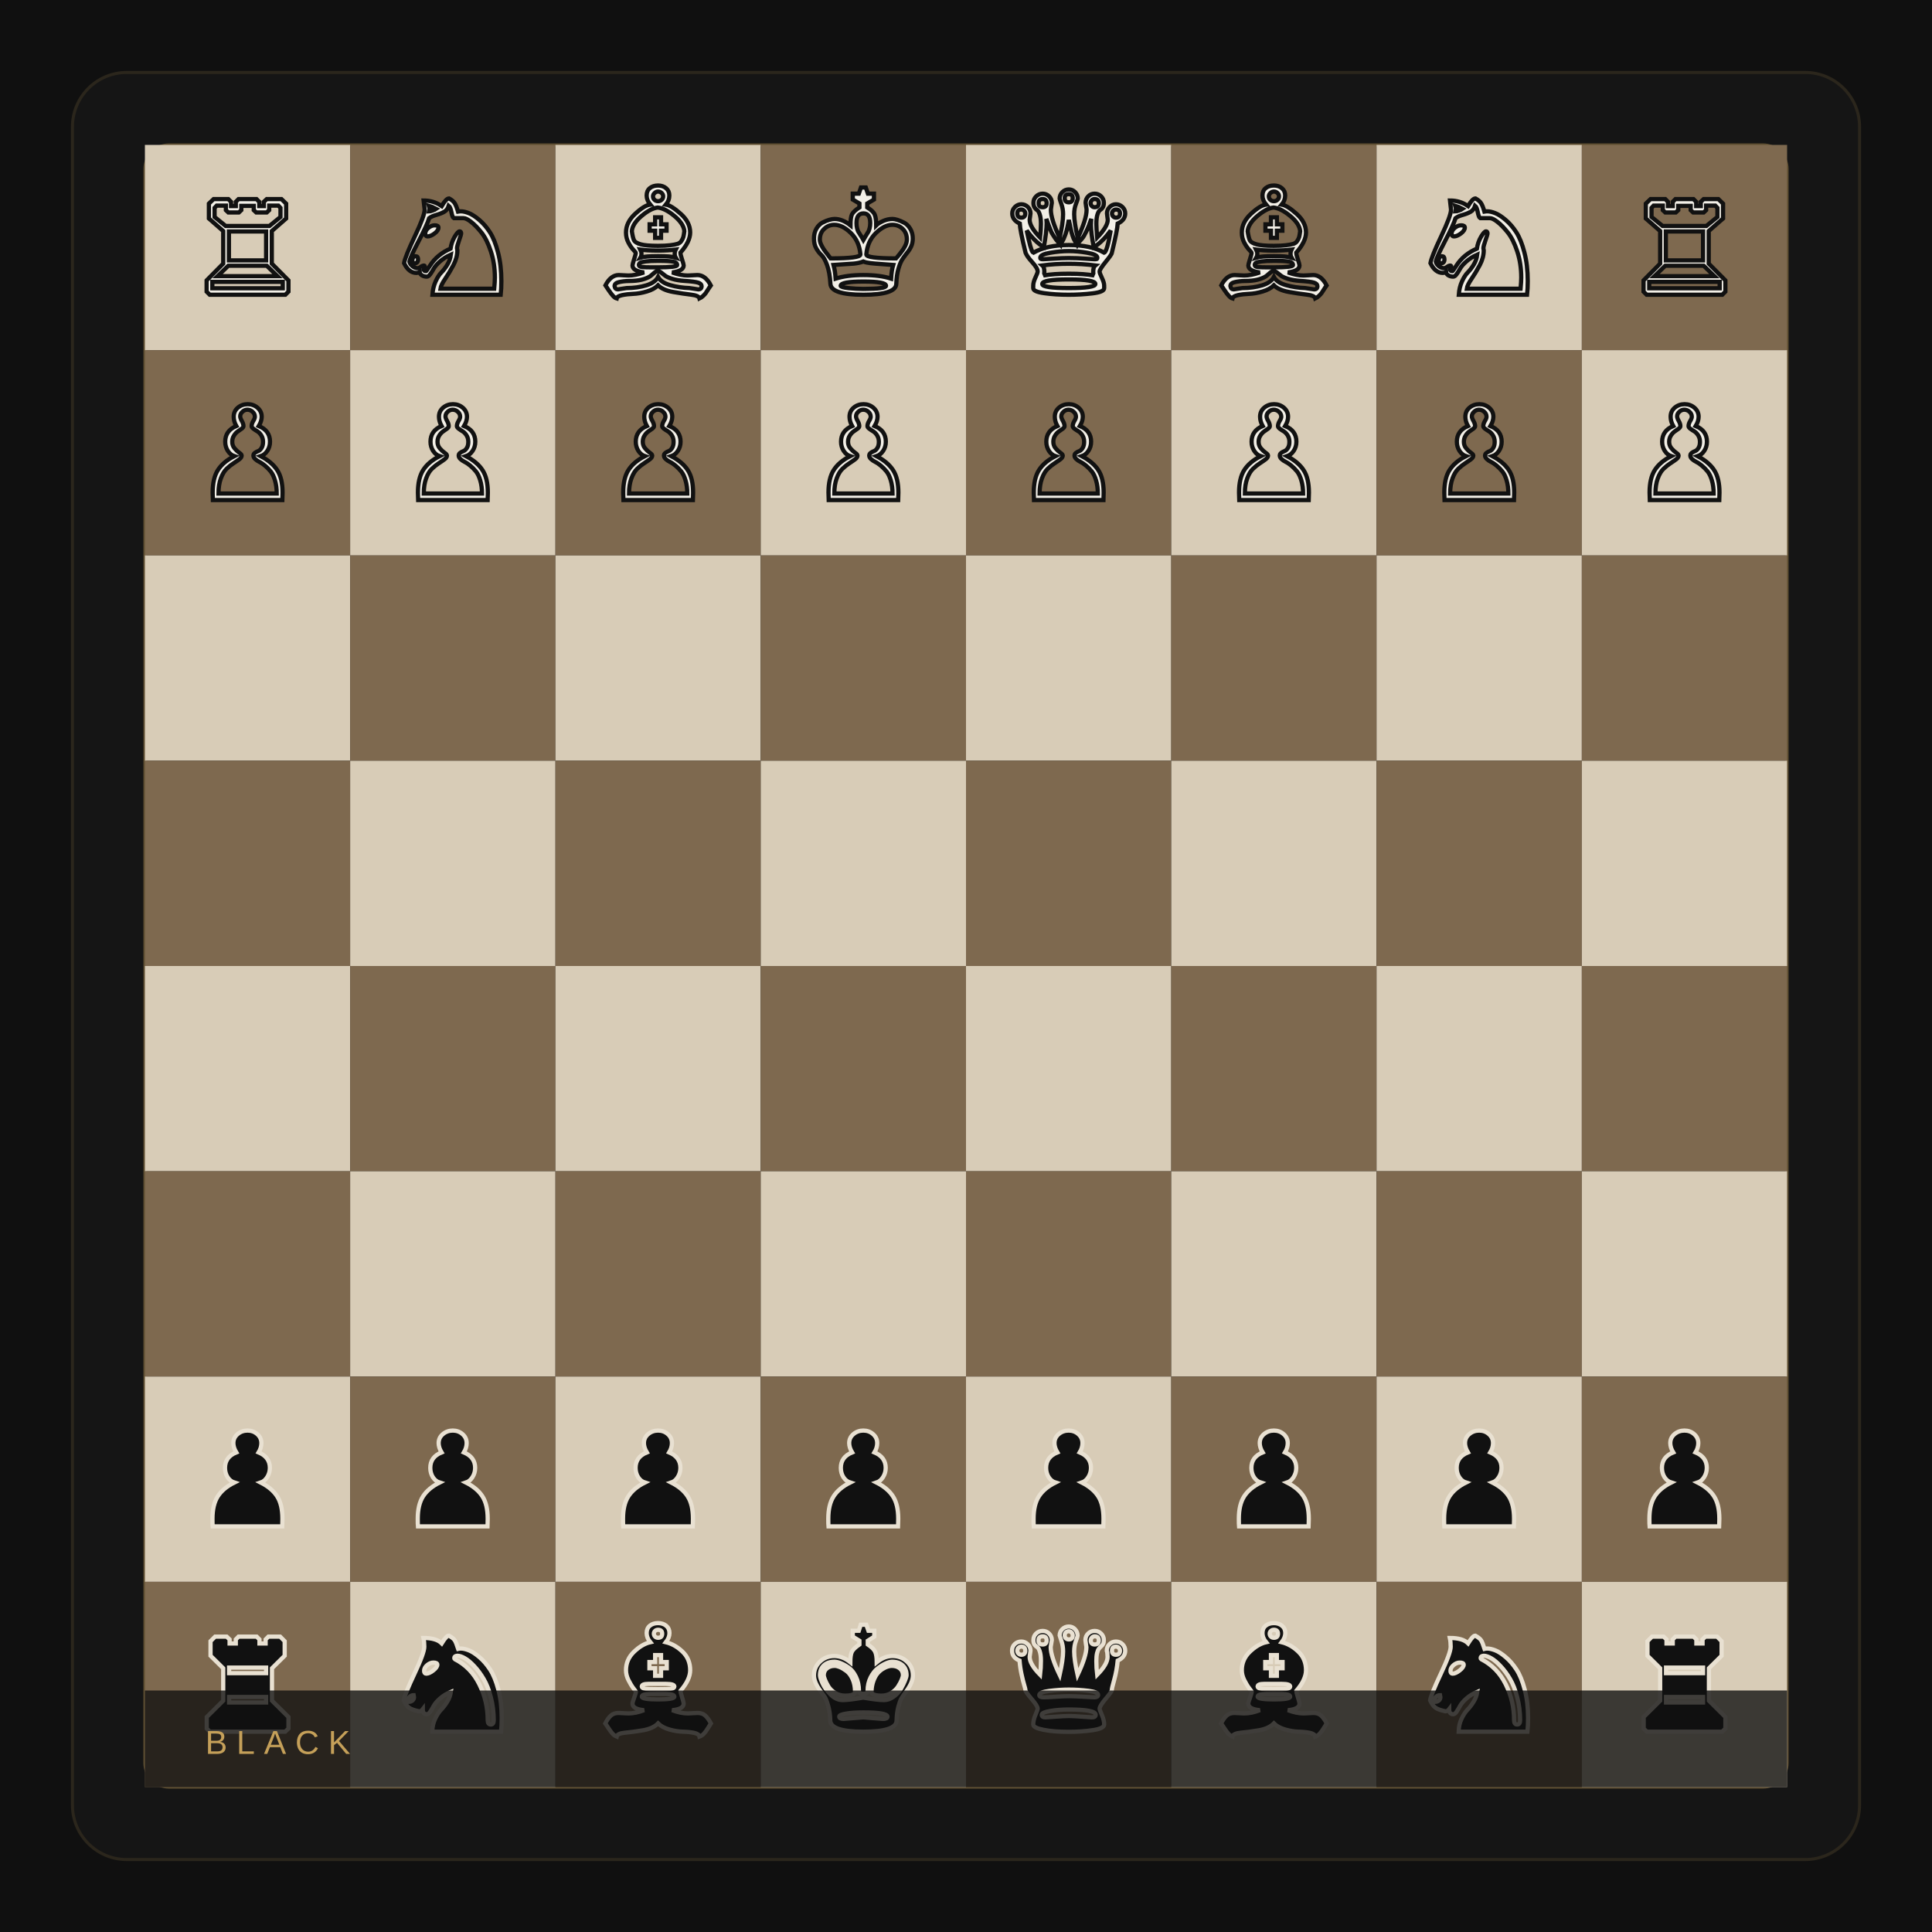
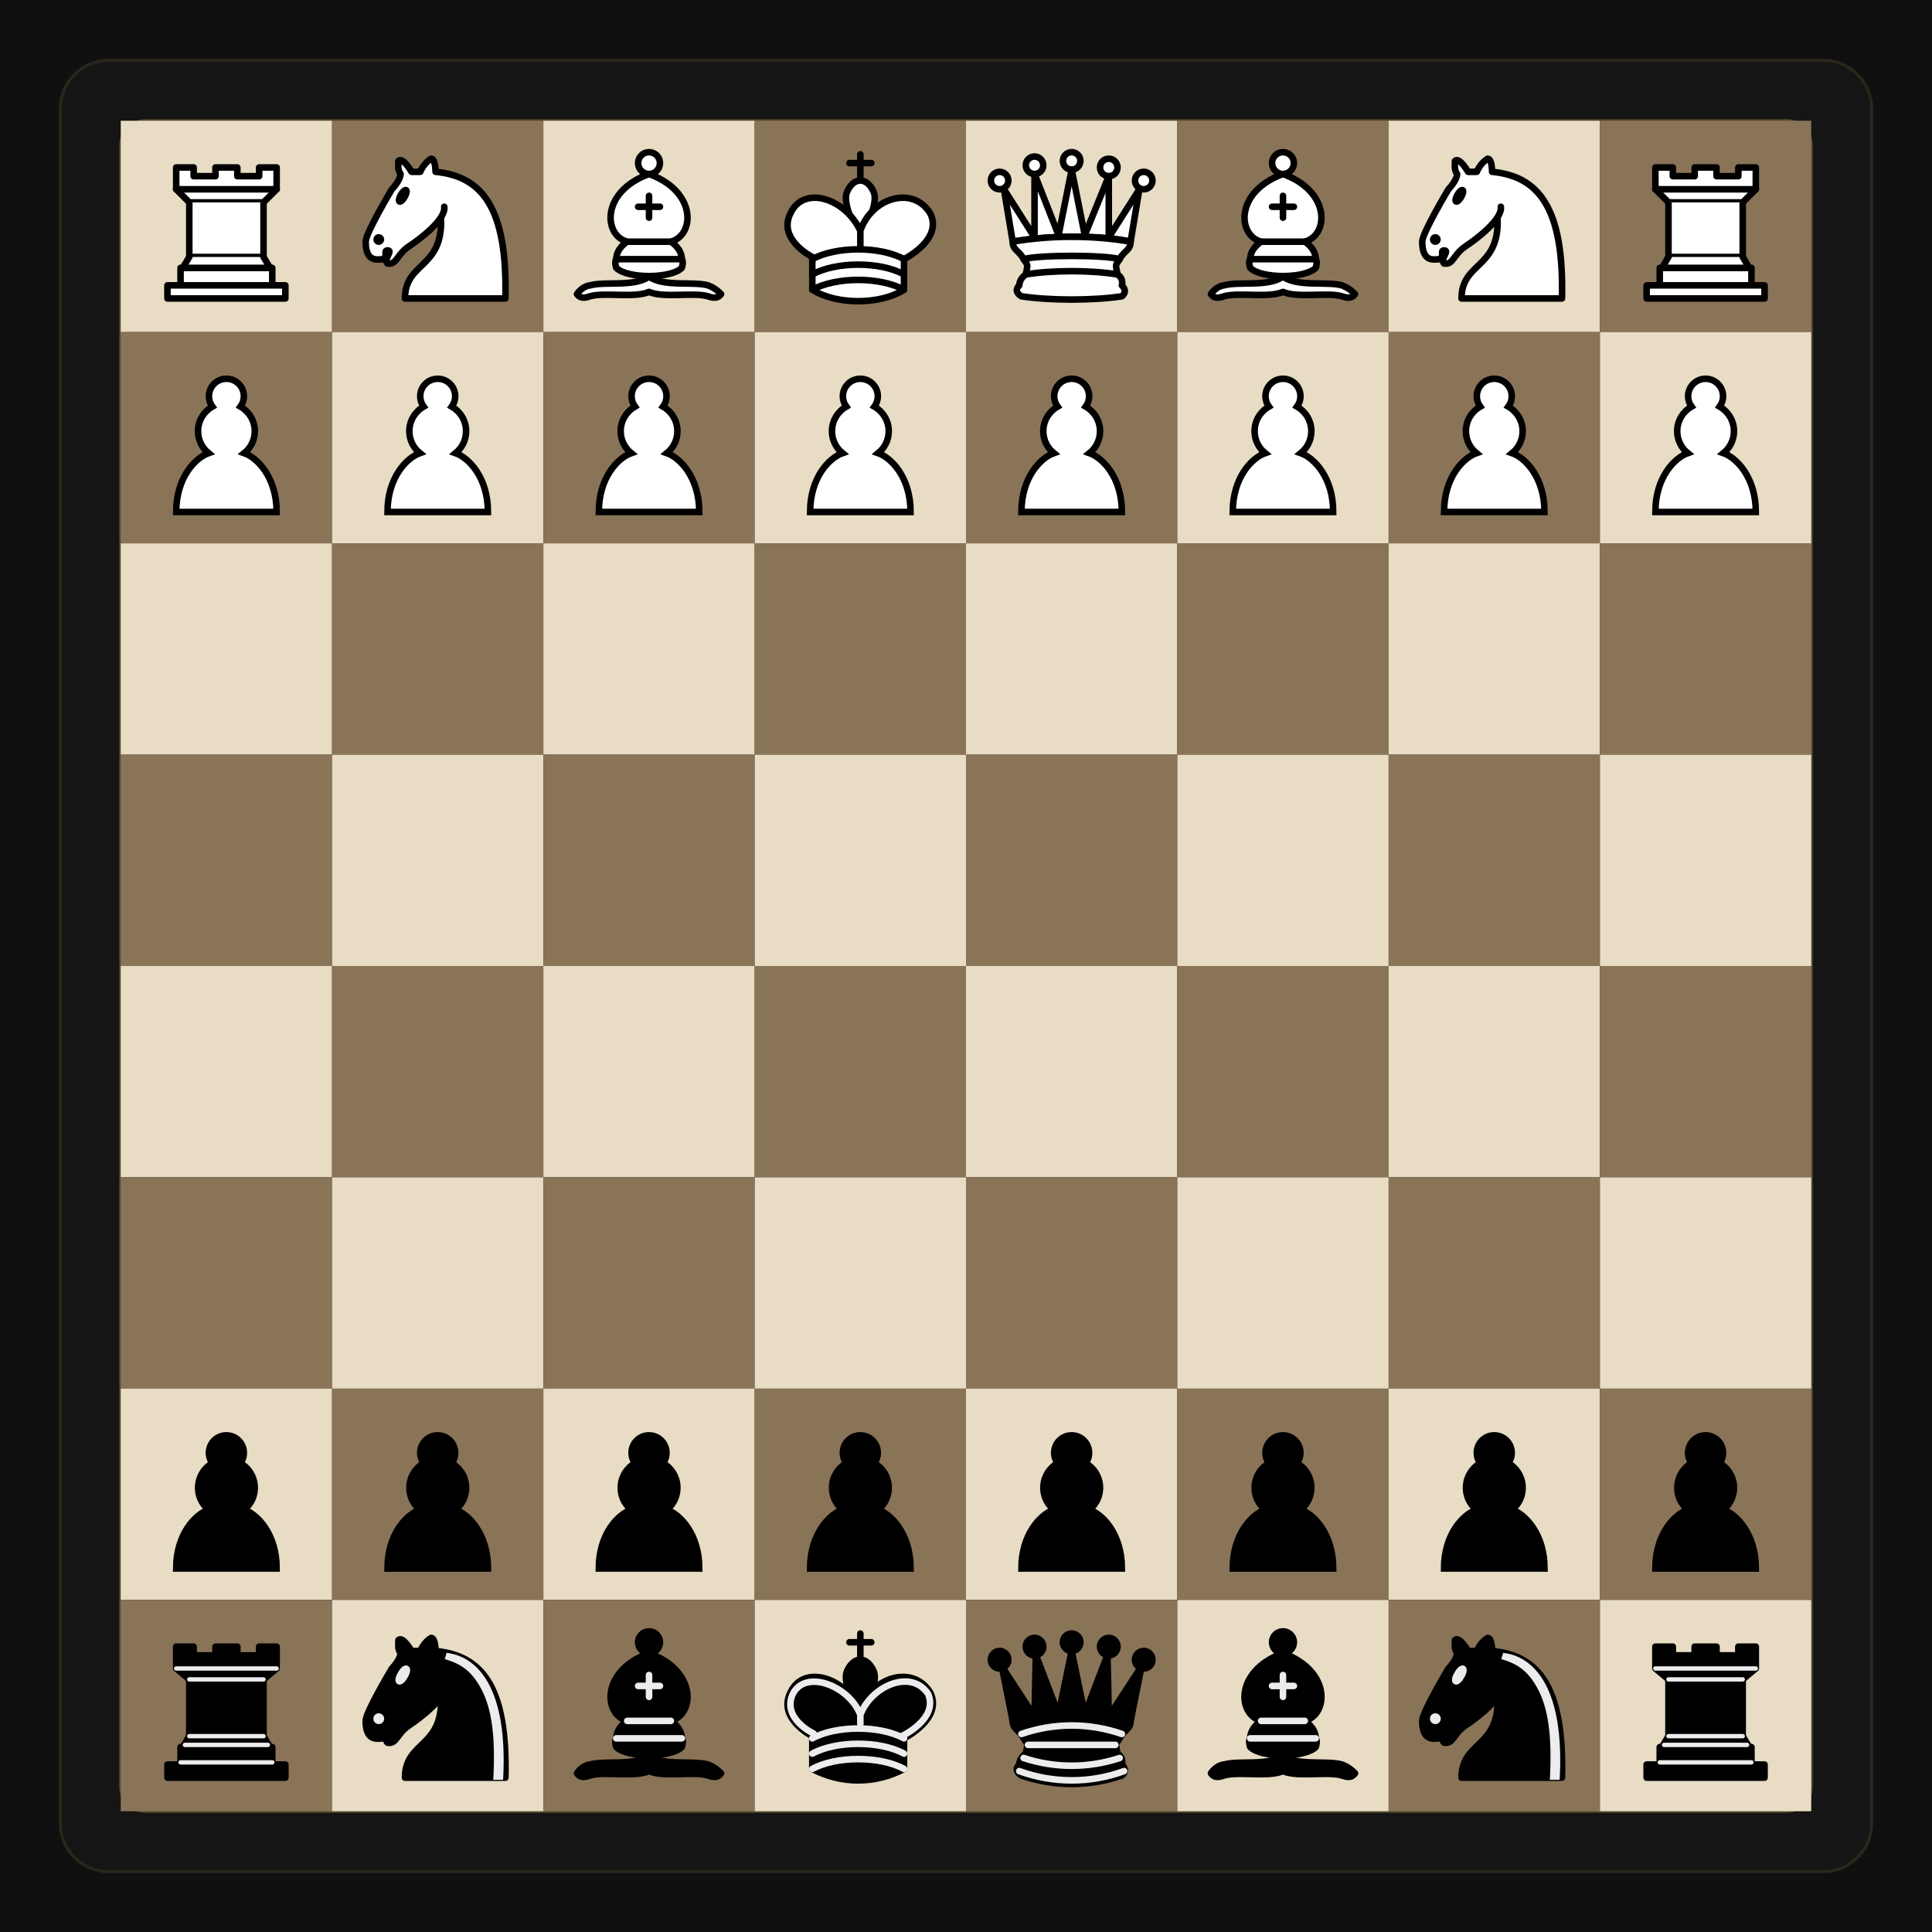
<svg xmlns="http://www.w3.org/2000/svg" width="640" height="640" viewBox="0 0 640 640" role="img" aria-label="Kick The King's Gambit!">
+   <defs>
+     <symbol id="piece-wk" viewBox="0 0 45 45">
+       <g fill="none" fill-rule="evenodd" stroke="#000" stroke-linecap="round" stroke-linejoin="round" stroke-width="1.5">
+         <path stroke-linejoin="miter" d="M22.5 11.63V6M20 8h5" />
+         <path fill="#fff" stroke-linecap="butt" stroke-linejoin="miter" d="M22.5 25s4.5-7.5 3-10.5c0 0-1-2.5-3-2.5s-3 2.5-3 2.5c-1.5 3 3 10.5 3 10.5" />
+         <path fill="#fff" d="M11.5 37c5.5 3.5 15.5 3.5 21 0v-7s9-4.5 6-10.5c-4-6.5-13.5-3.5-16 4V27v-3.5c-3.5-7.5-13-10.5-16-4-3 6 5 10 5 10z" />
+         <path d="M11.5 30c5.5-3 15.5-3 21 0m-21 3.5c5.5-3 15.5-3 21 0m-21 3.5c5.5-3 15.5-3 21 0" />
+       </g>
+     </symbol>
+     <symbol id="piece-wq" viewBox="0 0 45 45">
+       <g fill="#fff" fill-rule="evenodd" stroke="#000" stroke-linecap="round" stroke-linejoin="round" stroke-width="1.5">
+         <path d="M8 12a2 2 0 1 1-4 0 2 2 0 1 1 4 0m16.5-4.5a2 2 0 1 1-4 0 2 2 0 1 1 4 0M41 12a2 2 0 1 1-4 0 2 2 0 1 1 4 0M16 8.5a2 2 0 1 1-4 0 2 2 0 1 1 4 0M33 9a2 2 0 1 1-4 0 2 2 0 1 1 4 0" />
+         <path stroke-linecap="butt" d="M9 26c8.5-1.5 21-1.5 27 0l2-12-7 11V11l-5.5 13.5-3-15-3 15-5.5-14V25L7 14z" />
+         <path stroke-linecap="butt" d="M9 26c0 2 1.5 2 2.5 4 1 1.5 1 1 .5 3.5-1.5 1-1.5 2.5-1.5 2.5-1.5 1.5.5 2.5.5 2.5 6.5 1 16.5 1 23 0 0 0 1.5-1 0-2.5 0 0 .5-1.5-1-2.5-.5-2.5-.5-2 .5-3.5 1-2 2.5-2 2.5-4-8.5-1.5-18.5-1.5-27 0z" />
+         <path fill="none" d="M11.5 30c3.5-1 18.5-1 22 0M12 33.5c6-1 15-1 21 0" />
+       </g>
+     </symbol>
+     <symbol id="piece-wr" viewBox="0 0 45 45">
+       <g fill="#fff" fill-rule="evenodd" stroke="#000" stroke-linecap="round" stroke-linejoin="round" stroke-width="1.5">
+         <path stroke-linecap="butt" d="M9 39h27v-3H9zm3-3v-4h21v4zm-1-22V9h4v2h5V9h5v2h5V9h4v5" />
+         <path d="m34 14-3 3H14l-3-3" />
+         <path stroke-linecap="butt" stroke-linejoin="miter" d="M31 17v12.5H14V17" />
+         <path d="m31 29.5 1.5 2.5h-20l1.5-2.5" />
+         <path fill="none" stroke-linejoin="miter" d="M11 14h23" />
+       </g>
+     </symbol>
+     <symbol id="piece-wb" viewBox="0 0 45 45">
+       <g fill="none" fill-rule="evenodd" stroke="#000" stroke-linecap="round" stroke-linejoin="round" stroke-width="1.5">
+         <g fill="#fff" stroke-linecap="butt">
+           <path d="M9 36c3.39-.97 10.11.43 13.5-2 3.39 2.43 10.11 1.03 13.5 2 0 0 1.65.54 3 2-.68.97-1.65.99-3 .5-3.39-.97-10.11.46-13.5-1-3.39 1.46-10.11.03-13.5 1-1.35.49-2.32.47-3-.5 1.35-1.94 3-2 3-2z" />
+           <path d="M15 32c2.5 2.5 12.5 2.5 15 0 .5-1.5 0-2 0-2 0-2.5-2.5-4-2.5-4 5.5-1.5 6-11.5-5-15.5-11 4-10.5 14-5 15.5 0 0-2.5 1.5-2.5 4 0 0-.5.5 0 2z" />
+           <path d="M25 8a2.5 2.5 0 1 1-5 0 2.5 2.5 0 1 1 5 0z" />
+         </g>
+         <path stroke-linejoin="miter" d="M17.5 26h10M15 30h15m-7.5-14.5v5M20 18h5" />
+       </g>
+     </symbol>
+     <symbol id="piece-wn" viewBox="0 0 45 45">
+       <g fill="none" fill-rule="evenodd" stroke="#000" stroke-linecap="round" stroke-linejoin="round" stroke-width="1.5">
+         <path fill="#fff" d="M22 10c10.5 1 16.5 8 16 29H15c0-9 10-6.5 8-21" />
+         <path fill="#fff" d="M24 18c.38 2.91-5.55 7.37-8 9-3 2-2.82 4.34-5 4-1.042-.94 1.41-3.04 0-3-1 0 .19 1.23-1 2-1 0-4.003 1-4-4 0-2 6-12 6-12s1.89-1.9 2-3.5c-.73-.994-.5-2-.5-3 1-1 3 2.5 3 2.5h2s.78-1.992 2.5-3c1 0 1 3 1 3" />
+         <path fill="#000" d="M9.5 25.5a.5.5 0 1 1-1 0 .5.5 0 1 1 1 0m5.433-9.75a.5 1.5 30 1 1-.866-.5.5 1.5 30 1 1 .866.5" />
+       </g>
+     </symbol>
+     <symbol id="piece-wp" viewBox="0 0 45 45">
+       <path fill="#fff" stroke="#000" stroke-linecap="round" stroke-width="1.5" d="M22.5 9c-2.21 0-4 1.79-4 4 0 .89.29 1.71.78 2.38C17.33 16.5 16 18.59 16 21c0 2.03.94 3.84 2.41 5.03-3 1.06-7.41 5.55-7.41 13.47h23c0-7.92-4.41-12.41-7.41-13.47 1.47-1.19 2.41-3 2.41-5.03 0-2.41-1.33-4.5-3.28-5.62.49-.67.78-1.49.78-2.38 0-2.21-1.79-4-4-4z" />
+     </symbol>
+     <symbol id="piece-bk" viewBox="0 0 45 45">
+       <g fill="none" fill-rule="evenodd" stroke="#000" stroke-linecap="round" stroke-linejoin="round" stroke-width="1.5">
+         <path stroke-linejoin="miter" d="M22.5 11.6V6" />
+         <path fill="#000" stroke-linecap="butt" stroke-linejoin="miter" d="M22.5 25s4.5-7.5 3-10.5c0 0-1-2.5-3-2.5s-3 2.5-3 2.5c-1.5 3 3 10.5 3 10.5" />
+         <path fill="#000" d="M11.5 37a22.3 22.3 0 0 0 21 0v-7s9-4.5 6-10.5c-4-6.5-13.5-3.5-16 4V27v-3.5c-3.5-7.5-13-10.5-16-4-3 6 5 10 5 10z" />
+         <path stroke-linejoin="miter" d="M20 8h5" />
+         <path stroke="#ececec" d="M32 29.5s8.5-4 6-9.7C34.1 14 25 18 22.5 24.6v2.1-2.1C20 18 9.9 14 7 19.9c-2.5 5.6 4.8 9 4.8 9" />
+         <path stroke="#ececec" d="M11.5 30c5.5-3 15.5-3 21 0m-21 3.5c5.5-3 15.5-3 21 0m-21 3.5c5.5-3 15.5-3 21 0" />
+       </g>
+     </symbol>
+     <symbol id="piece-bq" viewBox="0 0 45 45">
+       <g fill-rule="evenodd" stroke="#000" stroke-linecap="round" stroke-linejoin="round" stroke-width="1.5">
+         <g stroke="none">
+           <circle cx="6" cy="12" r="2.75" />
+           <circle cx="14" cy="9" r="2.75" />
+           <circle cx="22.5" cy="8" r="2.75" />
+           <circle cx="31" cy="9" r="2.75" />
+           <circle cx="39" cy="12" r="2.75" />
+         </g>
+         <path stroke-linecap="butt" d="M9 26c8.5-1.5 21-1.5 27 0l2.5-12.5L31 25l-.3-14.1-5.2 13.6-3-14.5-3 14.5-5.2-13.6L14 25 6.5 13.5z" />
+         <path stroke-linecap="butt" d="M9 26c0 2 1.5 2 2.5 4 1 1.5 1 1 .5 3.5-1.5 1-1.5 2.5-1.5 2.5-1.5 1.5.5 2.5.5 2.5 6.5 1 16.5 1 23 0 0 0 1.5-1 0-2.5 0 0 .5-1.5-1-2.5-.5-2.5-.5-2 .5-3.5 1-2 2.5-2 2.5-4-8.5-1.5-18.5-1.5-27 0z" />
+         <path fill="none" stroke-linecap="butt" d="M11 38.5a35 35 1 0 0 23 0" />
+         <path fill="none" stroke="#ececec" d="M11 29a35 35 1 0 1 23 0m-21.5 2.5h20m-21 3a35 35 1 0 0 22 0m-23 3a35 35 1 0 0 24 0" />
+       </g>
+     </symbol>
+     <symbol id="piece-br" viewBox="0 0 45 45">
+       <g fill-rule="evenodd" stroke="#000" stroke-linecap="round" stroke-linejoin="round" stroke-width="1.5">
+         <path stroke-linecap="butt" d="M9 39h27v-3H9zm3.5-7 1.5-2.5h17l1.5 2.5zm-.5 4v-4h21v4z" />
+         <path stroke-linecap="butt" stroke-linejoin="miter" d="M14 29.5v-13h17v13z" />
+         <path stroke-linecap="butt" d="M14 16.5 11 14h23l-3 2.5zM11 14V9h4v2h5V9h5v2h5V9h4v5z" />
+         <path fill="none" stroke="#ececec" stroke-linejoin="miter" stroke-width="1" d="M12 35.5h21m-20-4h19m-18-2h17m-17-13h17M11 14h23" />
+       </g>
+     </symbol>
+     <symbol id="piece-bb" viewBox="0 0 45 45">
+       <g fill="none" fill-rule="evenodd" stroke="#000" stroke-linecap="round" stroke-linejoin="round" stroke-width="1.5">
+         <g fill="#000" stroke-linecap="butt">
+           <path d="M9 36c3.4-1 10.1.4 13.5-2 3.4 2.4 10.1 1 13.5 2 0 0 1.6.5 3 2-.7 1-1.6 1-3 .5-3.4-1-10.1.5-13.5-1-3.4 1.5-10.1 0-13.5 1-1.4.5-2.3.5-3-.5 1.4-2 3-2 3-2z" />
+           <path d="M15 32c2.5 2.5 12.5 2.5 15 0 .5-1.5 0-2 0-2 0-2.5-2.5-4-2.5-4 5.5-1.5 6-11.5-5-15.5-11 4-10.5 14-5 15.5 0 0-2.5 1.5-2.5 4 0 0-.5.5 0 2z" />
+           <path d="M25 8a2.5 2.5 0 1 1-5 0 2.5 2.5 0 1 1 5 0z" />
+         </g>
+         <path stroke="#ececec" stroke-linejoin="miter" d="M17.5 26h10M15 30h15m-7.5-14.5v5M20 18h5" />
+       </g>
+     </symbol>
+     <symbol id="piece-bn" viewBox="0 0 45 45">
+       <g fill="none" fill-rule="evenodd" stroke="#000" stroke-linecap="round" stroke-linejoin="round" stroke-width="1.5">
+         <path fill="#000" d="M22 10c10.5 1 16.5 8 16 29H15c0-9 10-6.5 8-21" />
+         <path fill="#000" d="M24 18c.38 2.91-5.55 7.37-8 9-3 2-2.82 4.34-5 4-1.04-.94 1.41-3.04 0-3-1 0 .19 1.23-1 2-1 0-4 1-4-4 0-2 6-12 6-12s1.89-1.9 2-3.5c-.73-1-.5-2-.5-3 1-1 3 2.5 3 2.5h2s.78-2 2.5-3c1 0 1 3 1 3" />
+         <path fill="#ececec" stroke="#ececec" d="M9.5 25.5a.5.5 0 1 1-1 0 .5.5 0 1 1 1 0m5.43-9.75a.5 1.5 30 1 1-.86-.5.5 1.5 30 1 1 .86.5" />
+         <path fill="#ececec" stroke="none" d="m24.55 10.4-.45 1.45.5.15c3.15 1 5.65 2.49 7.9 6.75S35.75 29.06 35.25 39l-.05.5h2.25l.05-.5c.5-10.06-.88-16.85-3.25-21.34s-5.79-6.64-9.19-7.16z" />
+       </g>
+     </symbol>
+     <symbol id="piece-bp" viewBox="0 0 45 45">
+       <path stroke="#000" stroke-linecap="round" stroke-width="1.5" d="M22.5 9a4 4 0 0 0-3.22 6.38 6.48 6.48 0 0 0-.87 10.65c-3 1.06-7.41 5.55-7.41 13.47h23c0-7.92-4.41-12.41-7.41-13.47a6.46 6.46 0 0 0-.87-10.65A4.01 4.01 0 0 0 22.5 9z" />
+     </symbol>
+   </defs>
  <rect width="640" height="640" fill="#101010" />
-   <rect x="24" y="24" width="592" height="592" rx="18" fill="#151515" stroke="#2b261c" />
-   <rect x="48" y="48" width="544" height="544" rx="8" fill="#111" stroke="#c5a059" stroke-opacity="0.42" />
-   <rect x="48" y="48" width="68" height="68" fill="#d8ccb7" />
-   <rect x="116" y="48" width="68" height="68" fill="#7e694f" />
-   <rect x="184" y="48" width="68" height="68" fill="#d8ccb7" />
-   <rect x="252" y="48" width="68" height="68" fill="#7e694f" />
-   <rect x="320" y="48" width="68" height="68" fill="#d8ccb7" />
-   <rect x="388" y="48" width="68" height="68" fill="#7e694f" />
-   <rect x="456" y="48" width="68" height="68" fill="#d8ccb7" />
-   <rect x="524" y="48" width="68" height="68" fill="#7e694f" />
-   <rect x="48" y="116" width="68" height="68" fill="#7e694f" />
-   <rect x="116" y="116" width="68" height="68" fill="#d8ccb7" />
-   <rect x="184" y="116" width="68" height="68" fill="#7e694f" />
-   <rect x="252" y="116" width="68" height="68" fill="#d8ccb7" />
-   <rect x="320" y="116" width="68" height="68" fill="#7e694f" />
-   <rect x="388" y="116" width="68" height="68" fill="#d8ccb7" />
-   <rect x="456" y="116" width="68" height="68" fill="#7e694f" />
-   <rect x="524" y="116" width="68" height="68" fill="#d8ccb7" />
-   <rect x="48" y="184" width="68" height="68" fill="#d8ccb7" />
-   <rect x="116" y="184" width="68" height="68" fill="#7e694f" />
-   <rect x="184" y="184" width="68" height="68" fill="#d8ccb7" />
-   <rect x="252" y="184" width="68" height="68" fill="#7e694f" />
-   <rect x="320" y="184" width="68" height="68" fill="#d8ccb7" />
-   <rect x="388" y="184" width="68" height="68" fill="#7e694f" />
-   <rect x="456" y="184" width="68" height="68" fill="#d8ccb7" />
-   <rect x="524" y="184" width="68" height="68" fill="#7e694f" />
-   <rect x="48" y="252" width="68" height="68" fill="#7e694f" />
-   <rect x="116" y="252" width="68" height="68" fill="#d8ccb7" />
-   <rect x="184" y="252" width="68" height="68" fill="#7e694f" />
-   <rect x="252" y="252" width="68" height="68" fill="#d8ccb7" />
-   <rect x="320" y="252" width="68" height="68" fill="#7e694f" />
-   <rect x="388" y="252" width="68" height="68" fill="#d8ccb7" />
-   <rect x="456" y="252" width="68" height="68" fill="#7e694f" />
-   <rect x="524" y="252" width="68" height="68" fill="#d8ccb7" />
-   <rect x="48" y="320" width="68" height="68" fill="#d8ccb7" />
-   <rect x="116" y="320" width="68" height="68" fill="#7e694f" />
-   <rect x="184" y="320" width="68" height="68" fill="#d8ccb7" />
-   <rect x="252" y="320" width="68" height="68" fill="#7e694f" />
-   <rect x="320" y="320" width="68" height="68" fill="#d8ccb7" />
-   <rect x="388" y="320" width="68" height="68" fill="#7e694f" />
-   <rect x="456" y="320" width="68" height="68" fill="#d8ccb7" />
-   <rect x="524" y="320" width="68" height="68" fill="#7e694f" />
-   <rect x="48" y="388" width="68" height="68" fill="#7e694f" />
-   <rect x="116" y="388" width="68" height="68" fill="#d8ccb7" />
-   <rect x="184" y="388" width="68" height="68" fill="#7e694f" />
-   <rect x="252" y="388" width="68" height="68" fill="#d8ccb7" />
-   <rect x="320" y="388" width="68" height="68" fill="#7e694f" />
-   <rect x="388" y="388" width="68" height="68" fill="#d8ccb7" />
-   <rect x="456" y="388" width="68" height="68" fill="#7e694f" />
-   <rect x="524" y="388" width="68" height="68" fill="#d8ccb7" />
-   <rect x="48" y="456" width="68" height="68" fill="#d8ccb7" />
-   <rect x="116" y="456" width="68" height="68" fill="#7e694f" />
-   <rect x="184" y="456" width="68" height="68" fill="#d8ccb7" />
-   <rect x="252" y="456" width="68" height="68" fill="#7e694f" />
-   <rect x="320" y="456" width="68" height="68" fill="#d8ccb7" />
-   <rect x="388" y="456" width="68" height="68" fill="#7e694f" />
-   <rect x="456" y="456" width="68" height="68" fill="#d8ccb7" />
-   <rect x="524" y="456" width="68" height="68" fill="#7e694f" />
-   <rect x="48" y="524" width="68" height="68" fill="#7e694f" />
-   <rect x="116" y="524" width="68" height="68" fill="#d8ccb7" />
-   <rect x="184" y="524" width="68" height="68" fill="#7e694f" />
-   <rect x="252" y="524" width="68" height="68" fill="#d8ccb7" />
-   <rect x="320" y="524" width="68" height="68" fill="#7e694f" />
-   <rect x="388" y="524" width="68" height="68" fill="#d8ccb7" />
-   <rect x="456" y="524" width="68" height="68" fill="#7e694f" />
-   <rect x="524" y="524" width="68" height="68" fill="#d8ccb7" />
-   <text x="82" y="97.64" text-anchor="middle" font-size="54" font-family="Georgia, 'Times New Roman', serif" fill="#f3f0e8" stroke="#111111" stroke-width="1.4">♖</text>
-   <text x="150" y="97.64" text-anchor="middle" font-size="54" font-family="Georgia, 'Times New Roman', serif" fill="#f3f0e8" stroke="#111111" stroke-width="1.4">♘</text>
-   <text x="218" y="97.64" text-anchor="middle" font-size="54" font-family="Georgia, 'Times New Roman', serif" fill="#f3f0e8" stroke="#111111" stroke-width="1.4">♗</text>
-   <text x="286" y="97.64" text-anchor="middle" font-size="54" font-family="Georgia, 'Times New Roman', serif" fill="#f3f0e8" stroke="#111111" stroke-width="1.4">♔</text>
-   <text x="354" y="97.64" text-anchor="middle" font-size="54" font-family="Georgia, 'Times New Roman', serif" fill="#f3f0e8" stroke="#111111" stroke-width="1.4">♕</text>
-   <text x="422" y="97.64" text-anchor="middle" font-size="54" font-family="Georgia, 'Times New Roman', serif" fill="#f3f0e8" stroke="#111111" stroke-width="1.4">♗</text>
-   <text x="490" y="97.64" text-anchor="middle" font-size="54" font-family="Georgia, 'Times New Roman', serif" fill="#f3f0e8" stroke="#111111" stroke-width="1.4">♘</text>
-   <text x="558" y="97.64" text-anchor="middle" font-size="54" font-family="Georgia, 'Times New Roman', serif" fill="#f3f0e8" stroke="#111111" stroke-width="1.4">♖</text>
-   <text x="82" y="165.64" text-anchor="middle" font-size="54" font-family="Georgia, 'Times New Roman', serif" fill="#f3f0e8" stroke="#111111" stroke-width="1.4">♙</text>
-   <text x="150" y="165.64" text-anchor="middle" font-size="54" font-family="Georgia, 'Times New Roman', serif" fill="#f3f0e8" stroke="#111111" stroke-width="1.4">♙</text>
-   <text x="218" y="165.64" text-anchor="middle" font-size="54" font-family="Georgia, 'Times New Roman', serif" fill="#f3f0e8" stroke="#111111" stroke-width="1.4">♙</text>
-   <text x="286" y="165.64" text-anchor="middle" font-size="54" font-family="Georgia, 'Times New Roman', serif" fill="#f3f0e8" stroke="#111111" stroke-width="1.4">♙</text>
-   <text x="354" y="165.64" text-anchor="middle" font-size="54" font-family="Georgia, 'Times New Roman', serif" fill="#f3f0e8" stroke="#111111" stroke-width="1.4">♙</text>
-   <text x="422" y="165.64" text-anchor="middle" font-size="54" font-family="Georgia, 'Times New Roman', serif" fill="#f3f0e8" stroke="#111111" stroke-width="1.4">♙</text>
-   <text x="490" y="165.64" text-anchor="middle" font-size="54" font-family="Georgia, 'Times New Roman', serif" fill="#f3f0e8" stroke="#111111" stroke-width="1.4">♙</text>
-   <text x="558" y="165.64" text-anchor="middle" font-size="54" font-family="Georgia, 'Times New Roman', serif" fill="#f3f0e8" stroke="#111111" stroke-width="1.4">♙</text>
-   <text x="82" y="505.64" text-anchor="middle" font-size="54" font-family="Georgia, 'Times New Roman', serif" fill="#111111" stroke="#e9e1d2" stroke-width="1.4">♟</text>
-   <text x="150" y="505.64" text-anchor="middle" font-size="54" font-family="Georgia, 'Times New Roman', serif" fill="#111111" stroke="#e9e1d2" stroke-width="1.4">♟</text>
-   <text x="218" y="505.64" text-anchor="middle" font-size="54" font-family="Georgia, 'Times New Roman', serif" fill="#111111" stroke="#e9e1d2" stroke-width="1.4">♟</text>
-   <text x="286" y="505.64" text-anchor="middle" font-size="54" font-family="Georgia, 'Times New Roman', serif" fill="#111111" stroke="#e9e1d2" stroke-width="1.4">♟</text>
-   <text x="354" y="505.64" text-anchor="middle" font-size="54" font-family="Georgia, 'Times New Roman', serif" fill="#111111" stroke="#e9e1d2" stroke-width="1.4">♟</text>
-   <text x="422" y="505.64" text-anchor="middle" font-size="54" font-family="Georgia, 'Times New Roman', serif" fill="#111111" stroke="#e9e1d2" stroke-width="1.4">♟</text>
-   <text x="490" y="505.64" text-anchor="middle" font-size="54" font-family="Georgia, 'Times New Roman', serif" fill="#111111" stroke="#e9e1d2" stroke-width="1.4">♟</text>
-   <text x="558" y="505.64" text-anchor="middle" font-size="54" font-family="Georgia, 'Times New Roman', serif" fill="#111111" stroke="#e9e1d2" stroke-width="1.4">♟</text>
-   <text x="82" y="573.64" text-anchor="middle" font-size="54" font-family="Georgia, 'Times New Roman', serif" fill="#111111" stroke="#e9e1d2" stroke-width="1.4">♜</text>
-   <text x="150" y="573.64" text-anchor="middle" font-size="54" font-family="Georgia, 'Times New Roman', serif" fill="#111111" stroke="#e9e1d2" stroke-width="1.4">♞</text>
-   <text x="218" y="573.64" text-anchor="middle" font-size="54" font-family="Georgia, 'Times New Roman', serif" fill="#111111" stroke="#e9e1d2" stroke-width="1.4">♝</text>
-   <text x="286" y="573.64" text-anchor="middle" font-size="54" font-family="Georgia, 'Times New Roman', serif" fill="#111111" stroke="#e9e1d2" stroke-width="1.4">♚</text>
-   <text x="354" y="573.64" text-anchor="middle" font-size="54" font-family="Georgia, 'Times New Roman', serif" fill="#111111" stroke="#e9e1d2" stroke-width="1.4">♛</text>
-   <text x="422" y="573.64" text-anchor="middle" font-size="54" font-family="Georgia, 'Times New Roman', serif" fill="#111111" stroke="#e9e1d2" stroke-width="1.4">♝</text>
-   <text x="490" y="573.64" text-anchor="middle" font-size="54" font-family="Georgia, 'Times New Roman', serif" fill="#111111" stroke="#e9e1d2" stroke-width="1.4">♞</text>
-   <text x="558" y="573.64" text-anchor="middle" font-size="54" font-family="Georgia, 'Times New Roman', serif" fill="#111111" stroke="#e9e1d2" stroke-width="1.4">♜</text>
-   <rect x="48" y="560" width="544" height="32" fill="#101010" fill-opacity="0.78" />
-   <text x="68" y="581" font-size="11" font-family="Josefin Sans, Arial, sans-serif" fill="#c5a059" letter-spacing="3">BLACK</text>
+   <rect x="20" y="20" width="600" height="600" rx="16" fill="#151515" stroke="#2b261c" />
+   <rect x="40" y="40" width="560" height="560" rx="8" fill="#111" stroke="#c5a059" stroke-opacity="0.38" />
+   <rect x="40" y="40" width="70" height="70" fill="#e8dcc4" />
+   <rect x="110" y="40" width="70" height="70" fill="#8a7458" />
+   <rect x="180" y="40" width="70" height="70" fill="#e8dcc4" />
+   <rect x="250" y="40" width="70" height="70" fill="#8a7458" />
+   <rect x="320" y="40" width="70" height="70" fill="#e8dcc4" />
+   <rect x="390" y="40" width="70" height="70" fill="#8a7458" />
+   <rect x="460" y="40" width="70" height="70" fill="#e8dcc4" />
+   <rect x="530" y="40" width="70" height="70" fill="#8a7458" />
+   <rect x="40" y="110" width="70" height="70" fill="#8a7458" />
+   <rect x="110" y="110" width="70" height="70" fill="#e8dcc4" />
+   <rect x="180" y="110" width="70" height="70" fill="#8a7458" />
+   <rect x="250" y="110" width="70" height="70" fill="#e8dcc4" />
+   <rect x="320" y="110" width="70" height="70" fill="#8a7458" />
+   <rect x="390" y="110" width="70" height="70" fill="#e8dcc4" />
+   <rect x="460" y="110" width="70" height="70" fill="#8a7458" />
+   <rect x="530" y="110" width="70" height="70" fill="#e8dcc4" />
+   <rect x="40" y="180" width="70" height="70" fill="#e8dcc4" />
+   <rect x="110" y="180" width="70" height="70" fill="#8a7458" />
+   <rect x="180" y="180" width="70" height="70" fill="#e8dcc4" />
+   <rect x="250" y="180" width="70" height="70" fill="#8a7458" />
+   <rect x="320" y="180" width="70" height="70" fill="#e8dcc4" />
+   <rect x="390" y="180" width="70" height="70" fill="#8a7458" />
+   <rect x="460" y="180" width="70" height="70" fill="#e8dcc4" />
+   <rect x="530" y="180" width="70" height="70" fill="#8a7458" />
+   <rect x="40" y="250" width="70" height="70" fill="#8a7458" />
+   <rect x="110" y="250" width="70" height="70" fill="#e8dcc4" />
+   <rect x="180" y="250" width="70" height="70" fill="#8a7458" />
+   <rect x="250" y="250" width="70" height="70" fill="#e8dcc4" />
+   <rect x="320" y="250" width="70" height="70" fill="#8a7458" />
+   <rect x="390" y="250" width="70" height="70" fill="#e8dcc4" />
+   <rect x="460" y="250" width="70" height="70" fill="#8a7458" />
+   <rect x="530" y="250" width="70" height="70" fill="#e8dcc4" />
+   <rect x="40" y="320" width="70" height="70" fill="#e8dcc4" />
+   <rect x="110" y="320" width="70" height="70" fill="#8a7458" />
+   <rect x="180" y="320" width="70" height="70" fill="#e8dcc4" />
+   <rect x="250" y="320" width="70" height="70" fill="#8a7458" />
+   <rect x="320" y="320" width="70" height="70" fill="#e8dcc4" />
+   <rect x="390" y="320" width="70" height="70" fill="#8a7458" />
+   <rect x="460" y="320" width="70" height="70" fill="#e8dcc4" />
+   <rect x="530" y="320" width="70" height="70" fill="#8a7458" />
+   <rect x="40" y="390" width="70" height="70" fill="#8a7458" />
+   <rect x="110" y="390" width="70" height="70" fill="#e8dcc4" />
+   <rect x="180" y="390" width="70" height="70" fill="#8a7458" />
+   <rect x="250" y="390" width="70" height="70" fill="#e8dcc4" />
+   <rect x="320" y="390" width="70" height="70" fill="#8a7458" />
+   <rect x="390" y="390" width="70" height="70" fill="#e8dcc4" />
+   <rect x="460" y="390" width="70" height="70" fill="#8a7458" />
+   <rect x="530" y="390" width="70" height="70" fill="#e8dcc4" />
+   <rect x="40" y="460" width="70" height="70" fill="#e8dcc4" />
+   <rect x="110" y="460" width="70" height="70" fill="#8a7458" />
+   <rect x="180" y="460" width="70" height="70" fill="#e8dcc4" />
+   <rect x="250" y="460" width="70" height="70" fill="#8a7458" />
+   <rect x="320" y="460" width="70" height="70" fill="#e8dcc4" />
+   <rect x="390" y="460" width="70" height="70" fill="#8a7458" />
+   <rect x="460" y="460" width="70" height="70" fill="#e8dcc4" />
+   <rect x="530" y="460" width="70" height="70" fill="#8a7458" />
+   <rect x="40" y="530" width="70" height="70" fill="#8a7458" />
+   <rect x="110" y="530" width="70" height="70" fill="#e8dcc4" />
+   <rect x="180" y="530" width="70" height="70" fill="#8a7458" />
+   <rect x="250" y="530" width="70" height="70" fill="#e8dcc4" />
+   <rect x="320" y="530" width="70" height="70" fill="#8a7458" />
+   <rect x="390" y="530" width="70" height="70" fill="#e8dcc4" />
+   <rect x="460" y="530" width="70" height="70" fill="#8a7458" />
+   <rect x="530" y="530" width="70" height="70" fill="#e8dcc4" />
+   <use href="#piece-wr" x="42.45" y="42.45" width="65.1" height="65.1" />
+   <use href="#piece-wn" x="112.45" y="42.45" width="65.1" height="65.1" />
+   <use href="#piece-wb" x="182.45" y="42.45" width="65.1" height="65.1" />
+   <use href="#piece-wk" x="252.45" y="42.45" width="65.1" height="65.1" />
+   <use href="#piece-wq" x="322.45" y="42.45" width="65.1" height="65.1" />
+   <use href="#piece-wb" x="392.45" y="42.45" width="65.1" height="65.1" />
+   <use href="#piece-wn" x="462.45" y="42.45" width="65.1" height="65.1" />
+   <use href="#piece-wr" x="532.45" y="42.45" width="65.1" height="65.1" />
+   <use href="#piece-wp" x="42.45" y="112.45" width="65.1" height="65.1" />
+   <use href="#piece-wp" x="112.45" y="112.45" width="65.1" height="65.1" />
+   <use href="#piece-wp" x="182.45" y="112.45" width="65.1" height="65.1" />
+   <use href="#piece-wp" x="252.45" y="112.45" width="65.1" height="65.1" />
+   <use href="#piece-wp" x="322.45" y="112.45" width="65.1" height="65.1" />
+   <use href="#piece-wp" x="392.45" y="112.45" width="65.1" height="65.1" />
+   <use href="#piece-wp" x="462.45" y="112.45" width="65.1" height="65.1" />
+   <use href="#piece-wp" x="532.45" y="112.45" width="65.1" height="65.1" />
+   <use href="#piece-bp" x="42.45" y="462.45" width="65.1" height="65.1" />
+   <use href="#piece-bp" x="112.45" y="462.45" width="65.1" height="65.1" />
+   <use href="#piece-bp" x="182.45" y="462.45" width="65.1" height="65.1" />
+   <use href="#piece-bp" x="252.45" y="462.45" width="65.1" height="65.1" />
+   <use href="#piece-bp" x="322.45" y="462.45" width="65.1" height="65.1" />
+   <use href="#piece-bp" x="392.45" y="462.45" width="65.1" height="65.1" />
+   <use href="#piece-bp" x="462.45" y="462.45" width="65.1" height="65.1" />
+   <use href="#piece-bp" x="532.45" y="462.45" width="65.1" height="65.1" />
+   <use href="#piece-br" x="42.45" y="532.45" width="65.1" height="65.1" />
+   <use href="#piece-bn" x="112.45" y="532.45" width="65.1" height="65.1" />
+   <use href="#piece-bb" x="182.45" y="532.45" width="65.1" height="65.1" />
+   <use href="#piece-bk" x="252.45" y="532.45" width="65.1" height="65.1" />
+   <use href="#piece-bq" x="322.45" y="532.45" width="65.1" height="65.1" />
+   <use href="#piece-bb" x="392.45" y="532.45" width="65.1" height="65.1" />
+   <use href="#piece-bn" x="462.45" y="532.45" width="65.1" height="65.1" />
+   <use href="#piece-br" x="532.45" y="532.45" width="65.1" height="65.1" />
</svg>
